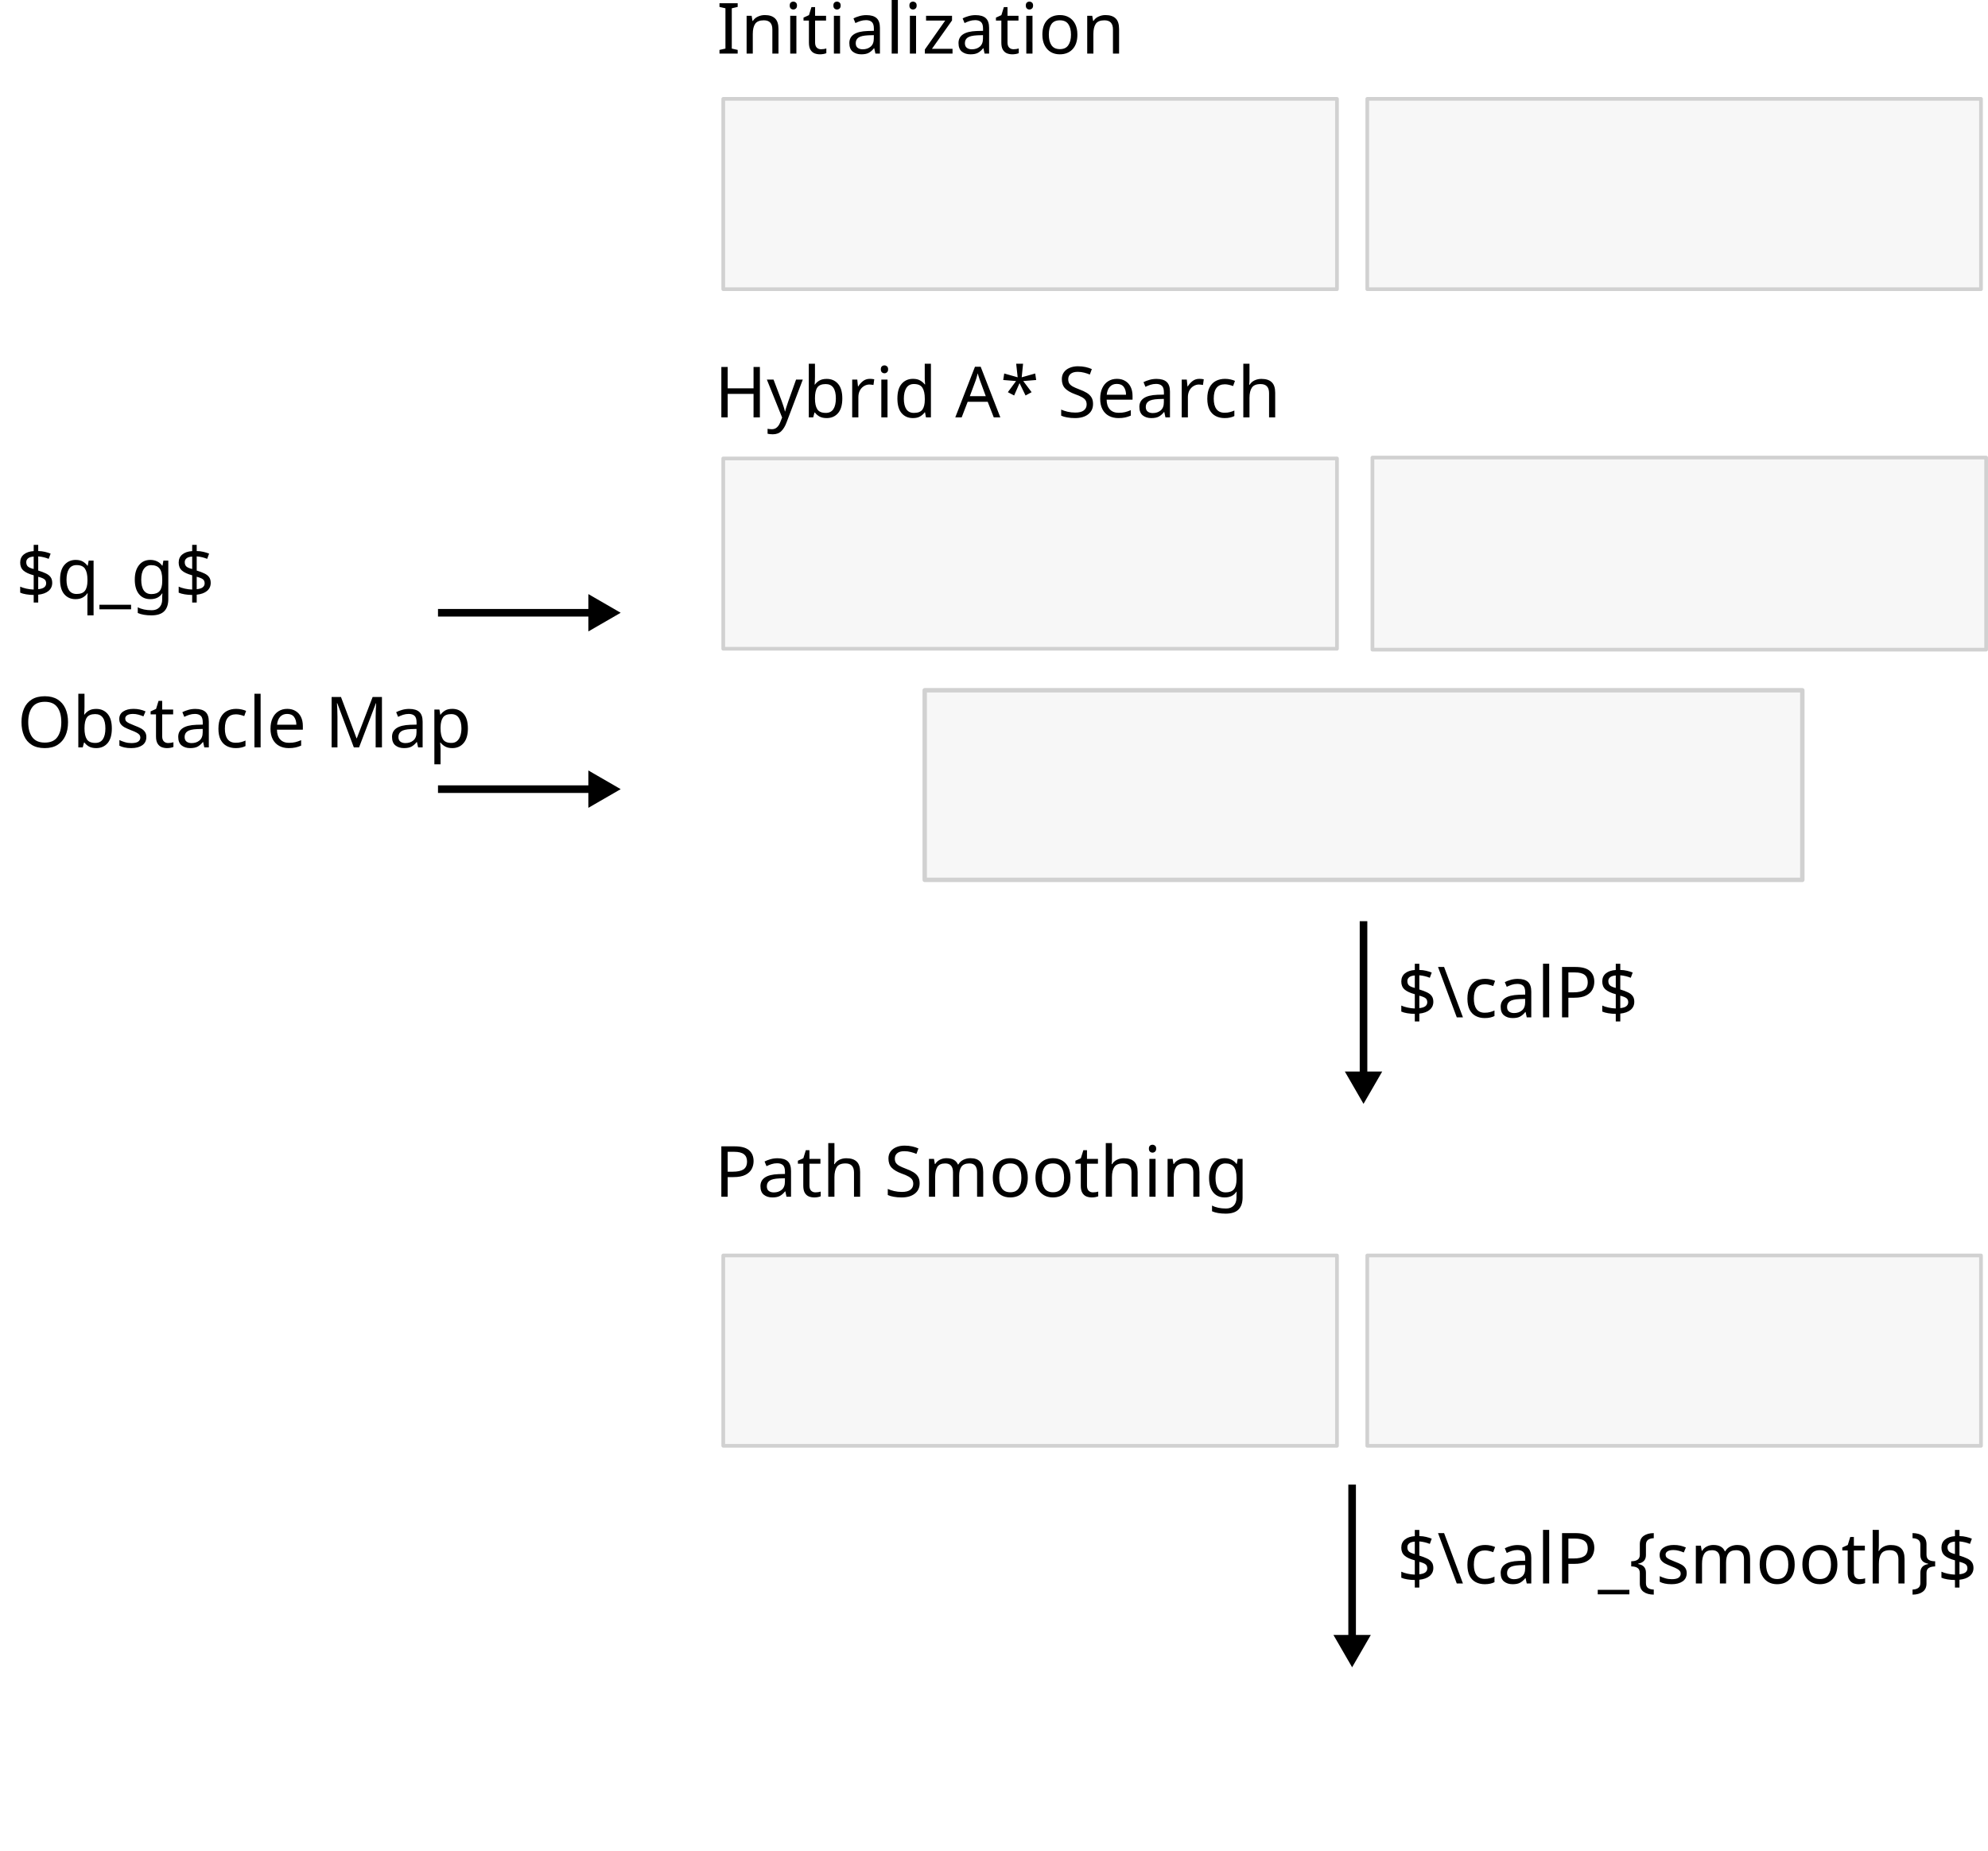
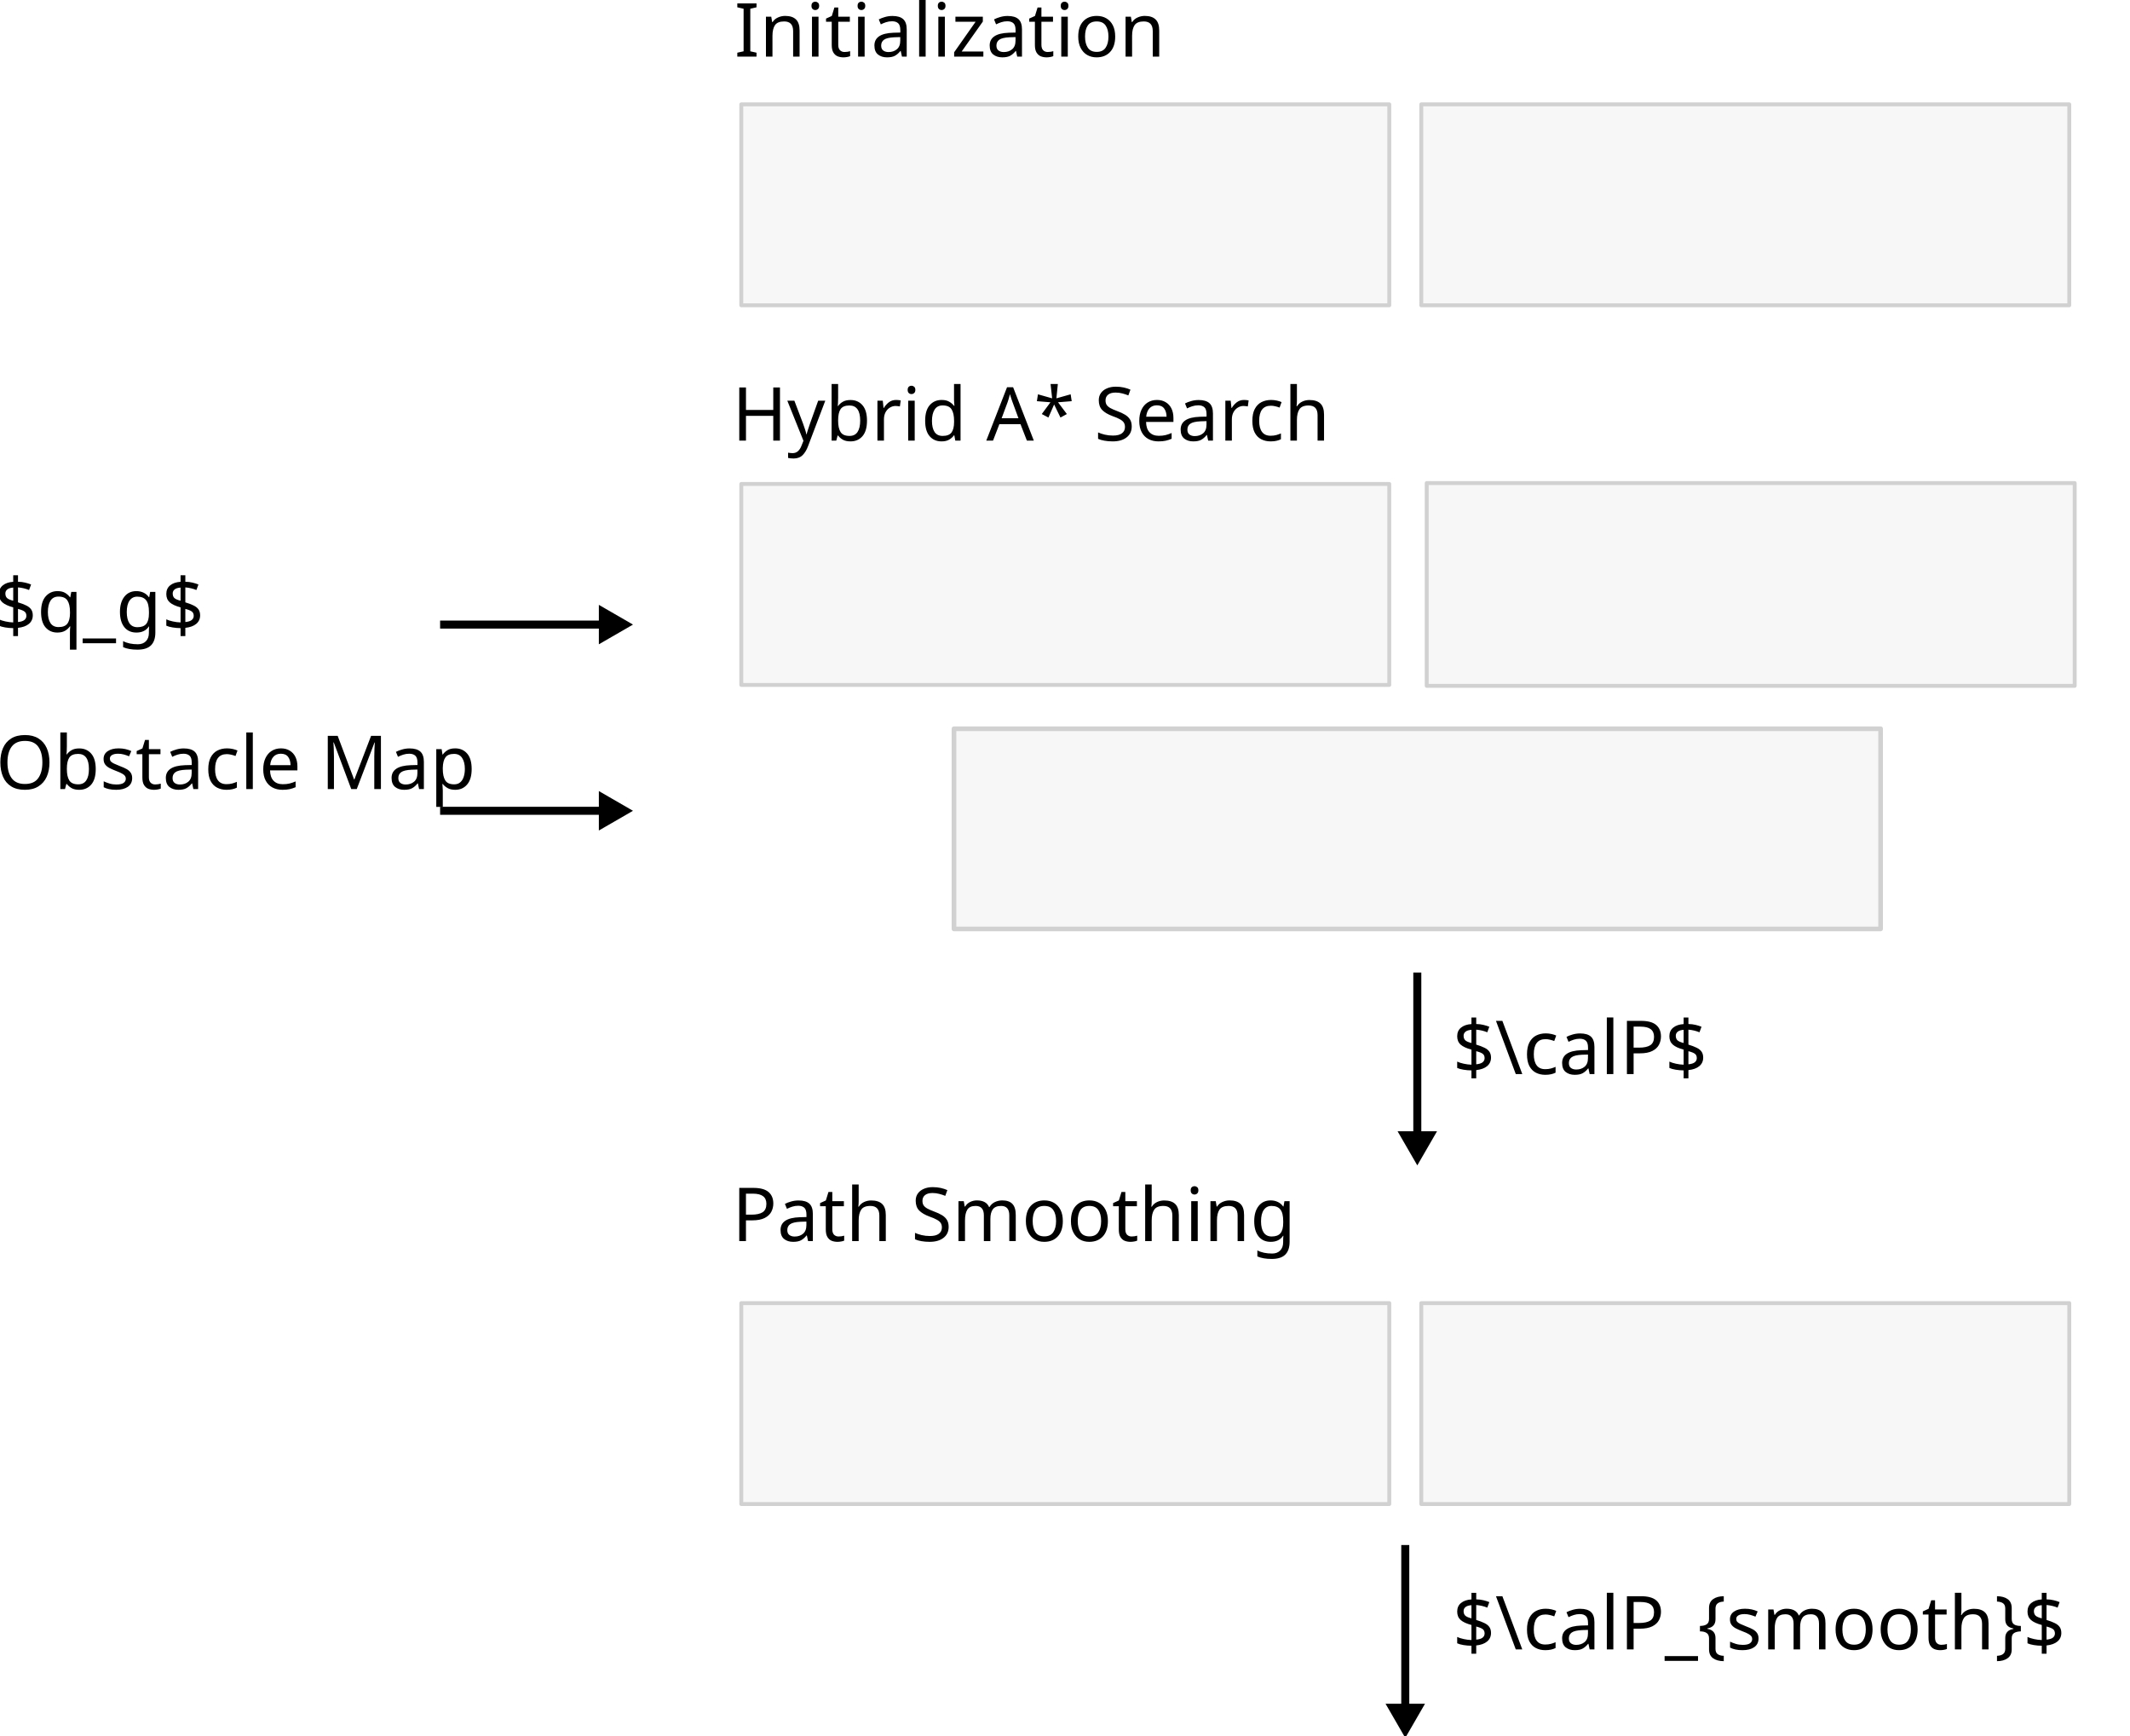
- <svg xmlns="http://www.w3.org/2000/svg" xmlns:xlink="http://www.w3.org/1999/xlink" width="563.472" height="524.702" id="svg2" version="1.1">
+ <svg xmlns="http://www.w3.org/2000/svg" xmlns:xlink="http://www.w3.org/1999/xlink" width="571.792" height="466.02" id="svg2" version="1.1">
  <defs id="defs4">
-     <marker orient="auto" refY="0.0" refX="0.0" id="TriangleOutM" style="overflow:visible">
-       <path id="path4838" d="M 5.77,0.0 L -2.88,5.0 L -2.88,-5.0 L 5.77,0.0 z " style="fill-rule:evenodd;stroke:#000000;stroke-width:1pt;stroke-opacity:1;fill:#000000;fill-opacity:1" transform="scale(0.4)" />
+     <marker orient="auto" refY="0" refX="0" id="TriangleOutM" style="overflow:visible">
+       <path id="path4838" d="m 5.77,0 -8.65,5 0,-10 8.65,5 z" style="fill:#000000;fill-opacity:1;fill-rule:evenodd;stroke:#000000;stroke-width:1pt;stroke-opacity:1" transform="scale(0.4,0.4)" />
    </marker>
    <marker orient="auto" refY="0" refX="0" id="TriangleOutL" style="overflow:visible">
      <path id="path3977" d="m 5.77,0 -8.65,5 0,-10 8.65,5 z" style="fill-rule:evenodd;stroke:#000000;stroke-width:1pt" transform="scale(0.8,0.8)" />
    </marker>
    <marker orient="auto" refY="0" refX="0" id="TriangleOutL-5" style="overflow:visible">
      <path id="path3977-6" d="m 5.77,0 -8.65,5 0,-10 8.65,5 z" style="fill-rule:evenodd;stroke:#000000;stroke-width:1pt" transform="scale(0.8,0.8)" />
    </marker>
    <marker orient="auto" refY="0" refX="0" id="TriangleOutL-0" style="overflow:visible">
      <path id="path3977-5" d="m 5.77,0 -8.65,5 0,-10 8.65,5 z" style="fill-rule:evenodd;stroke:#000000;stroke-width:1pt" transform="scale(0.8,0.8)" />
    </marker>
    <marker orient="auto" refY="0" refX="0" id="TriangleOutL-0-5" style="overflow:visible">
      <path id="path3977-5-3" d="m 5.77,0 -8.65,5 0,-10 8.65,5 z" style="fill-rule:evenodd;stroke:#000000;stroke-width:1pt" transform="scale(0.8,0.8)" />
    </marker>
    <marker orient="auto" refY="0" refX="0" id="TriangleOutM-0" style="overflow:visible">
      <path id="path4838-3" d="m 5.77,0 -8.65,5 0,-10 8.65,5 z" style="fill:#000000;fill-opacity:1;fill-rule:evenodd;stroke:#000000;stroke-width:1pt;stroke-opacity:1" transform="scale(0.4,0.4)" />
    </marker>
    <marker orient="auto" refY="0" refX="0" id="TriangleOutM-5" style="overflow:visible">
      <path id="path4838-1" d="m 5.77,0 -8.65,5 0,-10 8.65,5 z" style="fill:#000000;fill-opacity:1;fill-rule:evenodd;stroke:#000000;stroke-width:1pt;stroke-opacity:1" transform="scale(0.4,0.4)" />
    </marker>
    <marker orient="auto" refY="0" refX="0" id="TriangleOutM-5-3" style="overflow:visible">
      <path id="path4838-1-3" d="m 5.77,0 -8.65,5 0,-10 8.65,5 z" style="fill:#000000;fill-opacity:1;fill-rule:evenodd;stroke:#000000;stroke-width:1pt;stroke-opacity:1" transform="scale(0.4,0.4)" />
    </marker>
    <marker orient="auto" refY="0" refX="0" id="TriangleOutM-5-3-3" style="overflow:visible">
      <path id="path4838-1-3-3" d="m 5.77,0 -8.65,5 0,-10 8.65,5 z" style="fill:#000000;fill-opacity:1;fill-rule:evenodd;stroke:#000000;stroke-width:1pt;stroke-opacity:1" transform="scale(0.4,0.4)" />
    </marker>
  </defs>
-   <g id="layer1" transform="translate(-43.9494,-243.2583)">
-     <text xml:space="preserve" style="font-style:normal;font-weight:normal;font-size:40px;line-height:125%;font-family:Sans;letter-spacing:0px;word-spacing:0px;fill:#000000;fill-opacity:1;stroke:none" x="48.826" y="455.123" id="text2985">
+   <g id="layer1" transform="translate(-49.9494,-243.2583)">
+     <text xml:space="preserve" style="font-size:40px;font-style:normal;font-weight:normal;line-height:125%;letter-spacing:0px;word-spacing:0px;fill:#000000;fill-opacity:1;stroke:none;font-family:Sans" x="48.826" y="455.123" id="text2985">
      <tspan id="tspan2987" x="48.826" y="455.123" style="font-size:20px;text-align:start;text-anchor:start">Obstacle Map</tspan>
    </text>
-     <text xml:space="preserve" style="font-style:normal;font-weight:normal;font-size:40px;line-height:125%;font-family:Sans;letter-spacing:0px;word-spacing:0px;fill:#000000;fill-opacity:1;stroke:none" x="48.436" y="412.9" id="text2989">
+     <text xml:space="preserve" style="font-size:40px;font-style:normal;font-weight:normal;line-height:125%;letter-spacing:0px;word-spacing:0px;fill:#000000;fill-opacity:1;stroke:none;font-family:Sans" x="48.436" y="412.9" id="text2989">
      <tspan id="tspan2991" x="48.436" y="412.9" style="font-size:20px;text-align:start;text-anchor:start">$q_g$</tspan>
    </text>
-     <text xml:space="preserve" style="font-style:normal;font-weight:normal;font-size:40px;line-height:125%;font-family:Sans;letter-spacing:0px;word-spacing:0px;fill:#000000;fill-opacity:1;stroke:none" x="246.468" y="361.572" id="text2989-3">
+     <text xml:space="preserve" style="font-size:40px;font-style:normal;font-weight:normal;line-height:125%;letter-spacing:0px;word-spacing:0px;fill:#000000;fill-opacity:1;stroke:none;font-family:Sans" x="246.468" y="361.572" id="text2989-3">
      <tspan style="font-size:20px" id="tspan2991-6" x="246.468" y="361.572">Hybrid A* Search</tspan>
    </text>
-     <text id="text4192" y="164.004" x="290.26" style="font-style:normal;font-weight:normal;font-size:40px;line-height:125%;font-family:sans-serif;letter-spacing:0px;word-spacing:0px;fill:#000000;fill-opacity:1;stroke:none;stroke-width:1px;stroke-linecap:butt;stroke-linejoin:miter;stroke-opacity:1" xml:space="preserve">
+     <text id="text4192" y="164.004" x="290.26" style="font-size:40px;font-style:normal;font-weight:normal;line-height:125%;letter-spacing:0px;word-spacing:0px;fill:#000000;fill-opacity:1;stroke:none;font-family:sans-serif" xml:space="preserve">
      <tspan y="164.004" x="290.26" id="tspan4194" />
    </text>
-     <g id="g4460" transform="translate(-676.9835,429.8068)">
-       <text id="text2989-3-5-7-1" y="152.69" x="923.451" style="font-style:normal;font-weight:normal;font-size:20px;line-height:125%;font-family:Sans;letter-spacing:0px;word-spacing:0px;fill:#000000;fill-opacity:1;stroke:none" xml:space="preserve">
+     <g id="g4460" transform="translate(-676.9835,423.8068)">
+       <text id="text2989-3-5-7-1" y="152.69" x="923.451" style="font-size:20px;font-style:normal;font-weight:normal;line-height:125%;letter-spacing:0px;word-spacing:0px;fill:#000000;fill-opacity:1;stroke:none;font-family:Sans" xml:space="preserve">
        <tspan style="text-align:start;text-anchor:start" id="tspan3825-0-8" y="152.69" x="923.451">Path Smoothing</tspan>
        <tspan id="tspan4365-7" style="text-align:center;text-anchor:middle" y="177.69" x="923.451" />
      </text>
    </g>
-     <text xml:space="preserve" style="font-style:normal;font-weight:normal;font-size:40px;line-height:125%;font-family:Sans;letter-spacing:0px;word-spacing:0px;fill:#000000;fill-opacity:1;stroke:none" x="439.896" y="692.132" id="text2985-5">
-       <tspan id="tspan2987-9" x="439.896" y="692.132" style="font-size:20px;text-align:start;text-anchor:start">$\calP_{smooth}$</tspan>
+     <text xml:space="preserve" style="font-size:40px;font-style:normal;font-weight:normal;line-height:125%;letter-spacing:0px;word-spacing:0px;fill:#000000;fill-opacity:1;stroke:none;font-family:Sans" x="439.896" y="686.132" id="text2985-5">
+       <tspan id="tspan2987-9" x="439.896" y="686.132" style="font-size:20px;text-align:start;text-anchor:start">$\calP_{smooth}$</tspan>
    </text>
-     <g id="g4383" transform="translate(-471.4891,251)">
-       <rect y="348.152" x="720.435" height="53.951" width="173.951" id="rect4196-3" style="opacity:0.6;fill:#f2f2f2;fill-opacity:1;stroke:#b3b3b3;stroke-width:1.049;stroke-linejoin:round;stroke-miterlimit:4;stroke-dasharray:none;stroke-dashoffset:0;stroke-opacity:1" />
-       <flowRoot transform="translate(15.54102,3.740236)" id="flowRoot4328" style="font-style:normal;font-weight:normal;font-size:20px;line-height:125%;font-family:sans-serif;letter-spacing:0px;word-spacing:0px;fill:#000000;fill-opacity:1;stroke:none;stroke-width:1px;stroke-linecap:butt;stroke-linejoin:miter;stroke-opacity:1" xml:space="preserve">
+     <g id="g4383" transform="translate(-471.4891,245)">
+       <rect y="348.152" x="720.435" height="53.951" width="173.951" id="rect4196-3" style="opacity:0.6;fill:#f2f2f2;fill-opacity:1;stroke:#b3b3b3;stroke-width:1.049;stroke-linejoin:round;stroke-miterlimit:4;stroke-opacity:1;stroke-dasharray:none;stroke-dashoffset:0" />
+       <flowRoot transform="translate(15.54102,13.74024)" id="flowRoot4328" style="font-size:20px;font-style:normal;font-weight:normal;line-height:125%;letter-spacing:0px;word-spacing:0px;fill:#000000;fill-opacity:1;stroke:none;font-family:sans-serif" xml:space="preserve">
        <flowRegion id="flowRegion4330">
-           <use height="100%" width="100%" id="use4332" xlink:href="#rect4196-3" y="0" x="0" />
+           <use height="524.702" width="563.472" id="use4332" xlink:href="#rect4196-3" y="0" x="0" />
        </flowRegion>
        <flowPara id="flowPara4334">Obstacle Term</flowPara>
      </flowRoot>
-       <rect y="348.152" x="902.974" height="53.951" width="173.951" id="rect4196-3-2" style="opacity:0.6;fill:#f2f2f2;fill-opacity:1;stroke:#b3b3b3;stroke-width:1.049;stroke-linejoin:round;stroke-miterlimit:4;stroke-dasharray:none;stroke-dashoffset:0;stroke-opacity:1" />
-       <flowRoot transform="translate(25.27557,3.740236)" id="flowRoot4375" style="font-style:normal;font-weight:normal;font-size:20px;line-height:125%;font-family:sans-serif;letter-spacing:0px;word-spacing:0px;fill:#000000;fill-opacity:1;stroke:none;stroke-width:1px;stroke-linecap:butt;stroke-linejoin:miter;stroke-opacity:1" xml:space="preserve">
+       <rect y="348.152" x="902.974" height="53.951" width="173.951" id="rect4196-3-2" style="opacity:0.6;fill:#f2f2f2;fill-opacity:1;stroke:#b3b3b3;stroke-width:1.049;stroke-linejoin:round;stroke-miterlimit:4;stroke-opacity:1;stroke-dasharray:none;stroke-dashoffset:0" />
+       <flowRoot transform="translate(18.18355,13.74024)" id="flowRoot4375" style="font-size:20px;font-style:normal;font-weight:normal;line-height:125%;letter-spacing:0px;word-spacing:0px;fill:#000000;fill-opacity:1;stroke:none;font-family:sans-serif" xml:space="preserve">
        <flowRegion id="flowRegion4377">
-           <use height="100%" width="100%" id="use4379" xlink:href="#rect4196-3-2" y="0" x="0" />
+           <use height="524.702" width="563.472" id="use4379" xlink:href="#rect4196-3-2" y="0" x="0" />
        </flowRegion>
        <flowPara id="flowPara4381">Smoothness Term</flowPara>
      </flowRoot>
    </g>
    <g id="g4443" transform="translate(-4.338896,13.93352)">
-       <rect style="opacity:0.6;fill:#f2f2f2;fill-opacity:1;stroke:#b3b3b3;stroke-width:1.049;stroke-linejoin:round;stroke-miterlimit:4;stroke-dasharray:none;stroke-dashoffset:0;stroke-opacity:1" id="rect4196" width="173.951" height="53.951" x="253.284" y="359.279" />
-       <rect style="opacity:0.6;fill:#f2f2f2;fill-opacity:1;stroke:#b3b3b3;stroke-width:1.053;stroke-linejoin:round;stroke-miterlimit:4;stroke-dasharray:none;stroke-dashoffset:0;stroke-opacity:1" id="rect4196-7" width="173.946" height="54.446" x="437.287" y="359.031" />
-       <rect style="opacity:0.6;fill:#f2f2f2;fill-opacity:1;stroke:#b3b3b3;stroke-width:1.252;stroke-linejoin:round;stroke-miterlimit:4;stroke-dasharray:none;stroke-dashoffset:0;stroke-opacity:1" id="rect4196-9" width="248.748" height="53.748" x="310.386" y="424.994" />
-       <flowRoot transform="translate(7.197433,5.628097)" id="flowRoot4419" style="font-style:normal;font-weight:normal;font-size:20px;line-height:125%;font-family:sans-serif;letter-spacing:0px;word-spacing:0px;fill:#000000;fill-opacity:1;stroke:none;stroke-width:1px;stroke-linecap:butt;stroke-linejoin:miter;stroke-opacity:1" xml:space="preserve">
+       <rect style="opacity:0.6;fill:#f2f2f2;fill-opacity:1;stroke:#b3b3b3;stroke-width:1.049;stroke-linejoin:round;stroke-miterlimit:4;stroke-opacity:1;stroke-dasharray:none;stroke-dashoffset:0" id="rect4196" width="173.951" height="53.951" x="253.284" y="359.279" />
+       <rect style="opacity:0.6;fill:#f2f2f2;fill-opacity:1;stroke:#b3b3b3;stroke-width:1.053;stroke-linejoin:round;stroke-miterlimit:4;stroke-opacity:1;stroke-dasharray:none;stroke-dashoffset:0" id="rect4196-7" width="173.946" height="54.446" x="437.287" y="359.031" />
+       <rect style="opacity:0.6;fill:#f2f2f2;fill-opacity:1;stroke:#b3b3b3;stroke-width:1.252;stroke-linejoin:round;stroke-miterlimit:4;stroke-opacity:1;stroke-dasharray:none;stroke-dashoffset:0" id="rect4196-9" width="248.748" height="53.748" x="310.386" y="424.994" />
+       <flowRoot transform="translate(15.19743,9.628097)" id="flowRoot4419" style="font-size:20px;font-style:normal;font-weight:normal;line-height:125%;letter-spacing:0px;word-spacing:0px;fill:#000000;fill-opacity:1;stroke:none;font-family:sans-serif" xml:space="preserve">
        <flowRegion id="flowRegion4421">
-           <use height="100%" width="100%" id="use4423" xlink:href="#rect4196-7" y="0" x="0" />
+           <use height="524.702" width="563.472" id="use4423" xlink:href="#rect4196-7" y="0" x="0" />
        </flowRegion>
        <flowPara id="flowPara4425">2D A* Search (unconstrained)</flowPara>
      </flowRoot>
-       <flowRoot transform="translate(19.75803,5.380342)" id="flowRoot4427" style="font-style:normal;font-weight:normal;font-size:20px;line-height:125%;font-family:sans-serif;letter-spacing:0px;word-spacing:0px;fill:#000000;fill-opacity:1;stroke:none;stroke-width:1px;stroke-linecap:butt;stroke-linejoin:miter;stroke-opacity:1" xml:space="preserve">
+       <flowRoot transform="translate(14.95139,9.380342)" id="flowRoot4427" style="font-size:20px;font-style:normal;font-weight:normal;line-height:125%;letter-spacing:0px;word-spacing:0px;fill:#000000;fill-opacity:1;stroke:none;font-family:sans-serif" xml:space="preserve">
        <flowRegion id="flowRegion4429">
-           <use height="100%" width="100%" id="use4431" xlink:href="#rect4196" y="0" x="0" />
+           <use height="524.702" width="563.472" id="use4431" xlink:href="#rect4196" y="0" x="0" />
        </flowRegion>
        <flowPara id="flowPara4433">Reeds Shepp (constrained)</flowPara>
      </flowRoot>
-       <flowRoot transform="translate(13.3869,5.278509)" id="flowRoot4435" style="font-style:normal;font-weight:normal;font-size:20px;line-height:125%;font-family:sans-serif;letter-spacing:0px;word-spacing:0px;fill:#000000;fill-opacity:1;stroke:none;stroke-width:1px;stroke-linecap:butt;stroke-linejoin:miter;stroke-opacity:1" xml:space="preserve">
+       <flowRoot transform="translate(13.3869,9.278509)" id="flowRoot4435" style="font-size:20px;font-style:normal;font-weight:normal;line-height:125%;letter-spacing:0px;word-spacing:0px;fill:#000000;fill-opacity:1;stroke:none;font-family:sans-serif" xml:space="preserve">
        <flowRegion id="flowRegion4437">
-           <use height="100%" width="100%" id="use4439" xlink:href="#rect4196-9" y="0" x="0" />
+           <use height="524.702" width="563.472" id="use4439" xlink:href="#rect4196-9" y="0" x="0" />
        </flowRegion>
        <flowPara id="flowPara4441">Reeds Shepp Solution (analytical expansion)</flowPara>
      </flowRoot>
    </g>
    <g id="g4383-7" transform="translate(-471.4891,-76.87091)">
-       <rect y="348.152" x="720.435" height="53.951" width="173.951" id="rect4196-3-5" style="opacity:0.6;fill:#f2f2f2;fill-opacity:1;stroke:#b3b3b3;stroke-width:1.049;stroke-linejoin:round;stroke-miterlimit:4;stroke-dasharray:none;stroke-dashoffset:0;stroke-opacity:1" />
-       <rect y="348.152" x="902.974" height="53.951" width="173.951" id="rect4196-3-2-0" style="opacity:0.6;fill:#f2f2f2;fill-opacity:1;stroke:#b3b3b3;stroke-width:1.049;stroke-linejoin:round;stroke-miterlimit:4;stroke-dasharray:none;stroke-dashoffset:0;stroke-opacity:1" />
-       <flowRoot transform="translate(19.22089,15.60156)" id="flowRoot4375-4" style="font-style:normal;font-weight:normal;font-size:20px;line-height:125%;font-family:sans-serif;letter-spacing:0px;word-spacing:0px;fill:#000000;fill-opacity:1;stroke:none;stroke-width:1px;stroke-linecap:butt;stroke-linejoin:miter;stroke-opacity:1" xml:space="preserve">
+       <rect y="348.152" x="720.435" height="53.951" width="173.951" id="rect4196-3-5" style="opacity:0.6;fill:#f2f2f2;fill-opacity:1;stroke:#b3b3b3;stroke-width:1.049;stroke-linejoin:round;stroke-miterlimit:4;stroke-opacity:1;stroke-dasharray:none;stroke-dashoffset:0" />
+       <rect y="348.152" x="902.974" height="53.951" width="173.951" id="rect4196-3-2-0" style="opacity:0.6;fill:#f2f2f2;fill-opacity:1;stroke:#b3b3b3;stroke-width:1.049;stroke-linejoin:round;stroke-miterlimit:4;stroke-opacity:1;stroke-dasharray:none;stroke-dashoffset:0" />
+       <flowRoot transform="translate(16.16206,19.60156)" id="flowRoot4375-4" style="font-size:20px;font-style:normal;font-weight:normal;line-height:125%;letter-spacing:0px;word-spacing:0px;fill:#000000;fill-opacity:1;stroke:none;font-family:sans-serif" xml:space="preserve">
        <flowRegion id="flowRegion4377-8">
-           <use height="100%" width="100%" id="use4379-7" xlink:href="#rect4196-3-2-0" y="0" x="0" />
+           <use height="524.702" width="563.472" id="use4379-7" xlink:href="#rect4196-3-2-0" y="0" x="0" />
        </flowRegion>
        <flowPara id="flowPara4381-6">Distance Map</flowPara>
      </flowRoot>
-       <flowRoot xml:space="preserve" style="font-style:normal;font-weight:normal;font-size:20px;line-height:125%;font-family:sans-serif;letter-spacing:0px;word-spacing:0px;fill:#000000;fill-opacity:1;stroke:none;stroke-width:1px;stroke-linecap:butt;stroke-linejoin:miter;stroke-opacity:1" id="flowRoot4539" transform="translate(5.692383,15.87988)">
+       <flowRoot xml:space="preserve" style="font-size:20px;font-style:normal;font-weight:normal;line-height:125%;letter-spacing:0px;word-spacing:0px;fill:#000000;fill-opacity:1;stroke:none;font-family:sans-serif" id="flowRoot4539" transform="translate(15.54102,19.87988)">
        <flowRegion id="flowRegion4541">
-           <use x="0" y="0" xlink:href="#rect4196-3-5" id="use4543" width="100%" height="100%" />
+           <use x="0" y="0" xlink:href="#rect4196-3-5" id="use4543" width="563.472" height="524.702" />
        </flowRegion>
        <flowPara id="flowPara4545">Collision Lookup</flowPara>
      </flowRoot>
    </g>
-     <text xml:space="preserve" style="font-style:normal;font-weight:normal;font-size:40px;line-height:125%;font-family:Sans;letter-spacing:0px;word-spacing:0px;fill:#000000;fill-opacity:1;stroke:none" x="247.083" y="258.454" id="text2989-3-7">
+     <text xml:space="preserve" style="font-size:40px;font-style:normal;font-weight:normal;line-height:125%;letter-spacing:0px;word-spacing:0px;fill:#000000;fill-opacity:1;stroke:none;font-family:Sans" x="247.083" y="258.454" id="text2989-3-7">
      <tspan style="font-size:20px" id="tspan2991-6-8" x="247.083" y="258.454">Initialization</tspan>
    </text>
-     <text xml:space="preserve" style="font-style:normal;font-weight:normal;font-size:40px;line-height:125%;font-family:Sans;letter-spacing:0px;word-spacing:0px;fill:#000000;fill-opacity:1;stroke:none" x="439.896" y="531.649" id="text2985-5-1">
+     <text xml:space="preserve" style="font-size:40px;font-style:normal;font-weight:normal;line-height:125%;letter-spacing:0px;word-spacing:0px;fill:#000000;fill-opacity:1;stroke:none;font-family:Sans" x="439.896" y="531.649" id="text2985-5-1">
      <tspan id="tspan2987-9-6" x="439.896" y="531.649" style="font-size:20px;text-align:start;text-anchor:start">$\calP$</tspan>
    </text>
-     <path style="fill:none;fill-rule:evenodd;stroke:#000000;stroke-width:2.151;stroke-linecap:butt;stroke-linejoin:miter;stroke-miterlimit:4;stroke-dasharray:none;stroke-opacity:1;marker-end:url(#TriangleOutM)" d="m 430.421,504.389 0,45.669" id="path4585-2-0" />
-     <path style="fill:none;fill-rule:evenodd;stroke:#000000;stroke-width:2.151;stroke-linecap:butt;stroke-linejoin:miter;stroke-miterlimit:4;stroke-dasharray:none;stroke-opacity:1;marker-end:url(#TriangleOutM-5)" d="m 427.191,664.106 0,45.669" id="path4585-2-0-4" />
-     <path style="fill:none;fill-rule:evenodd;stroke:#000000;stroke-width:2.151;stroke-linecap:butt;stroke-linejoin:miter;stroke-miterlimit:4;stroke-dasharray:none;stroke-opacity:1;marker-end:url(#TriangleOutM-5-3)" d="m 168.095,466.96 45.669,0" id="path4585-2-0-4-2" />
-     <path style="fill:none;fill-rule:evenodd;stroke:#000000;stroke-width:2.151;stroke-linecap:butt;stroke-linejoin:miter;stroke-miterlimit:4;stroke-dasharray:none;stroke-opacity:1;marker-end:url(#TriangleOutM-5-3-3)" d="m 168.095,416.96 45.669,0" id="path4585-2-0-4-2-6" />
+     <path style="fill:none;stroke:#000000;stroke-width:2.151;stroke-linecap:butt;stroke-linejoin:miter;stroke-miterlimit:4;stroke-opacity:1;stroke-dasharray:none;marker-end:url(#TriangleOutM)" d="m 430.421,504.389 0,45.669" id="path4585-2-0" />
+     <path style="fill:none;stroke:#000000;stroke-width:2.151;stroke-linecap:butt;stroke-linejoin:miter;stroke-miterlimit:4;stroke-opacity:1;stroke-dasharray:none;marker-end:url(#TriangleOutM-5)" d="m 427.191,658.106 0,45.669" id="path4585-2-0-4" />
+     <path style="fill:none;stroke:#000000;stroke-width:2.151;stroke-linecap:butt;stroke-linejoin:miter;stroke-miterlimit:4;stroke-opacity:1;stroke-dasharray:none;marker-end:url(#TriangleOutM-5-3)" d="m 168.095,460.96 45.669,0" id="path4585-2-0-4-2" />
+     <path style="fill:none;stroke:#000000;stroke-width:2.151;stroke-linecap:butt;stroke-linejoin:miter;stroke-miterlimit:4;stroke-opacity:1;stroke-dasharray:none;marker-end:url(#TriangleOutM-5-3-3)" d="m 168.095,410.96 45.669,0" id="path4585-2-0-4-2-6" />
  </g>
</svg>
